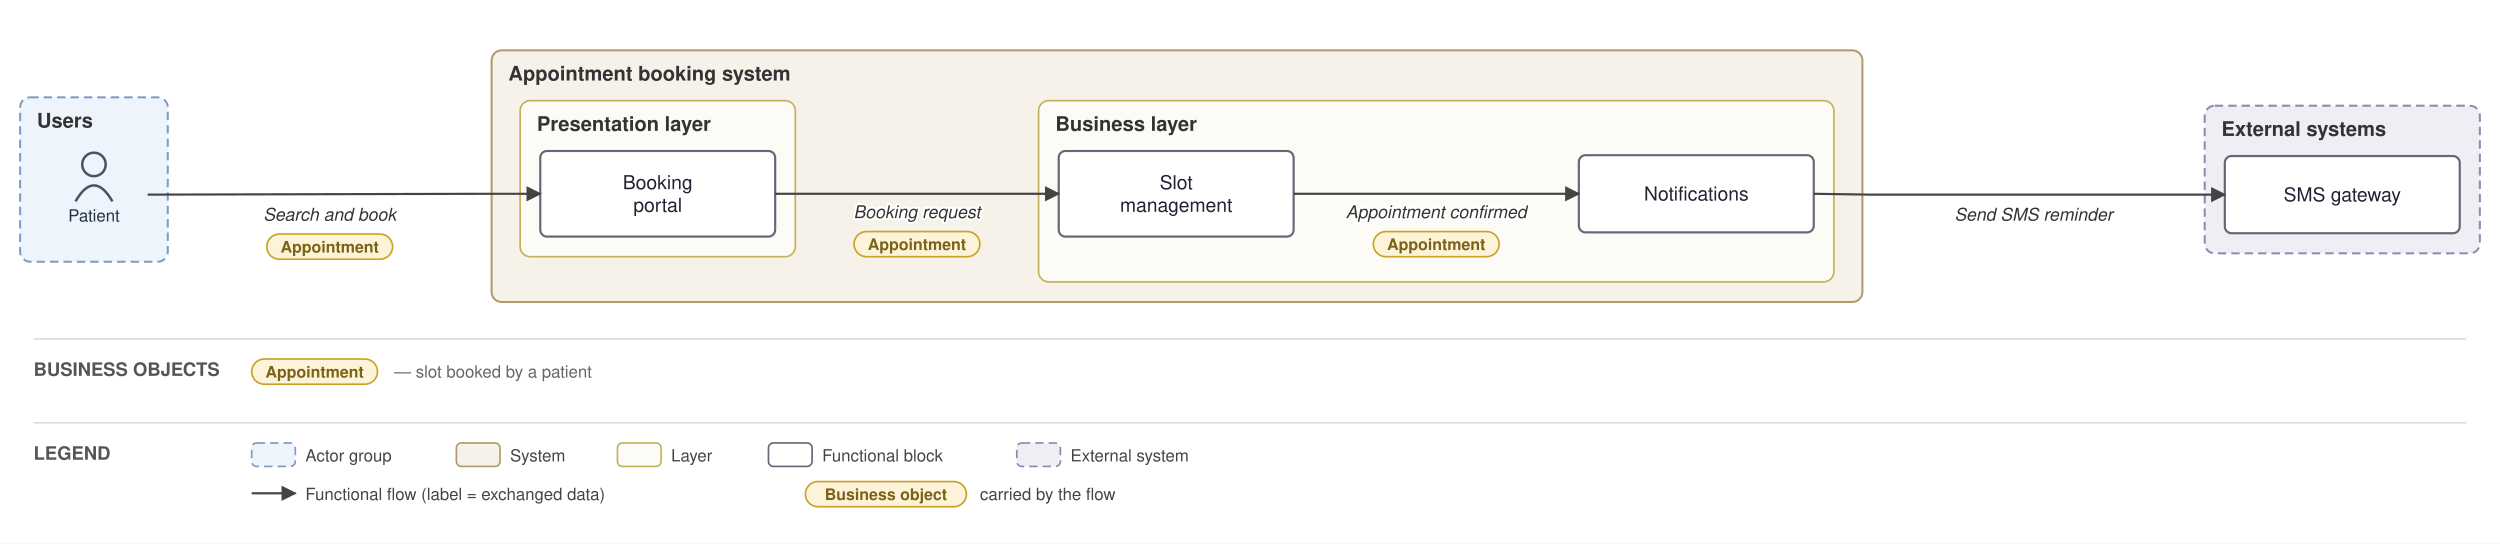
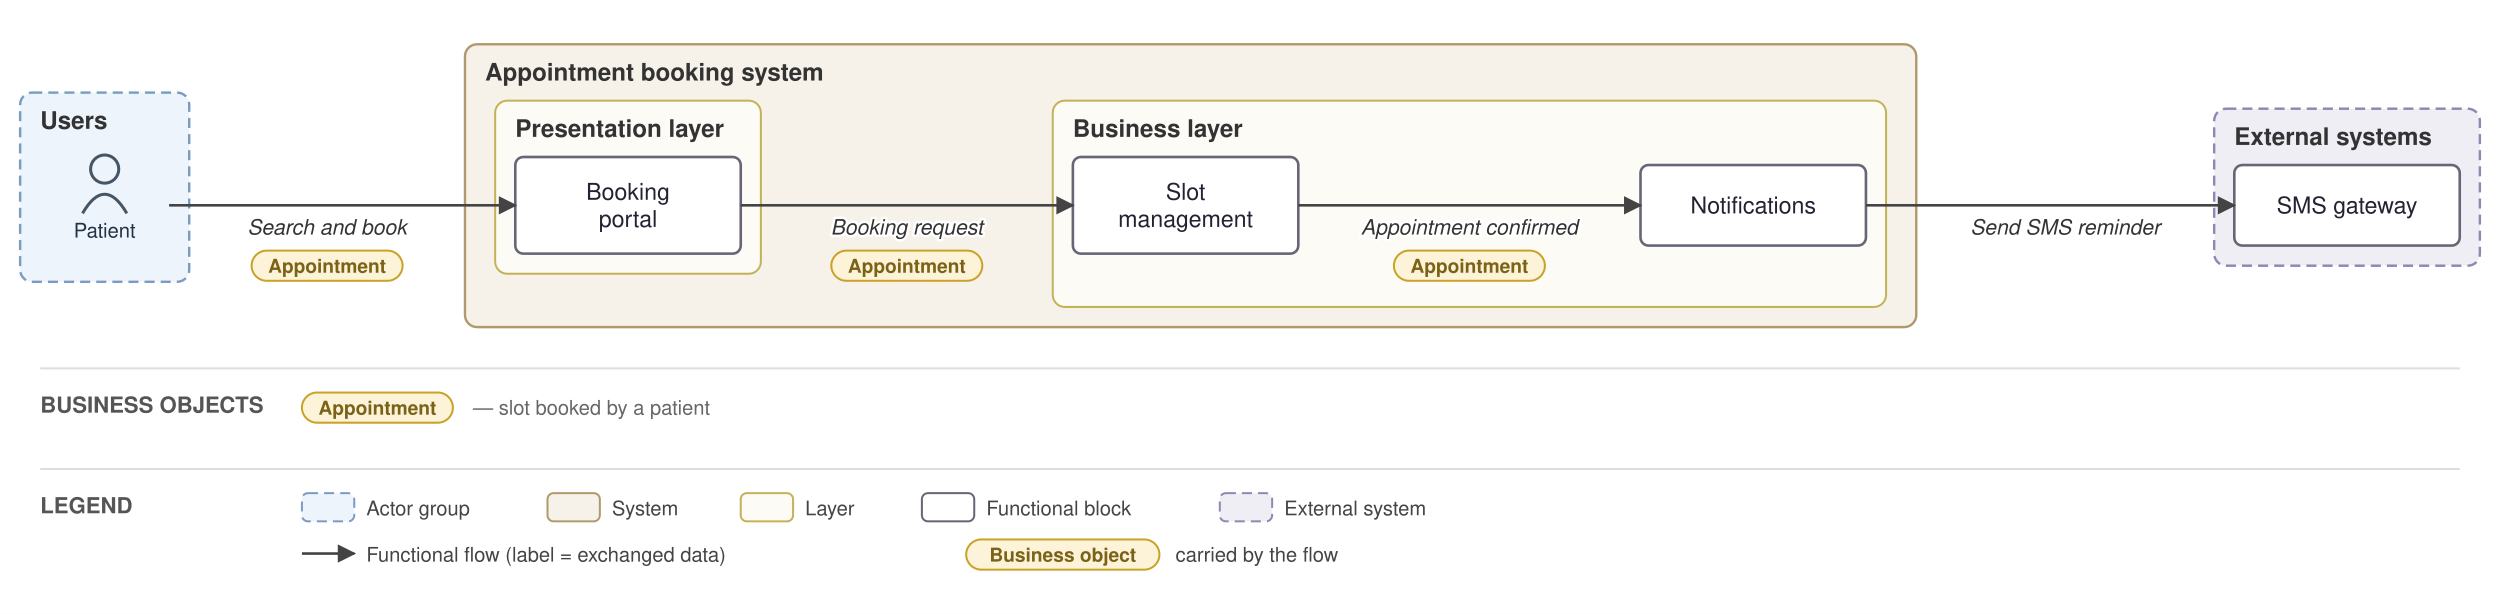
- <svg xmlns="http://www.w3.org/2000/svg" viewBox="0 0 1490 324" font-family="Helvetica,Arial,sans-serif">
+ <svg xmlns="http://www.w3.org/2000/svg" viewBox="0 0 1242 305" font-family="Helvetica,Arial,sans-serif">
  <defs>
    <marker id="arr" viewBox="0 0 10 10" refX="9" refY="5" markerWidth="7" markerHeight="7" orient="auto-start-reverse">
      <path d="M0,0 L10,5 L0,10 z" fill="#444444" />
    </marker>
  </defs>
-   <rect width="1490" height="324" fill="white" />
-   <rect x="12" y="58" width="88" height="98" rx="6" fill="#eef4fb" stroke="#7a9cc4" stroke-width="1.2" stroke-dasharray="5 3" />
-   <text x="22" y="76" font-size="12" font-weight="bold" fill="#333">Users</text>
-   <rect x="293" y="30" width="817" height="150" rx="6" fill="#f6f2ea" stroke="#b09a6d" stroke-width="1.2" />
-   <text x="303" y="48" font-size="12" font-weight="bold" fill="#333">Appointment booking system</text>
-   <rect x="310" y="60" width="164" height="93" rx="6" fill="#fdfbf6" stroke="#c4b258" stroke-width="1" />
-   <text x="320" y="78" font-size="12" font-weight="bold" fill="#333">Presentation layer</text>
-   <rect x="619" y="60" width="474" height="108" rx="6" fill="#fdfbf6" stroke="#c4b258" stroke-width="1" />
-   <text x="629" y="78" font-size="12" font-weight="bold" fill="#333">Business layer</text>
-   <rect x="1314" y="63" width="164" height="88" rx="6" fill="#f0eef5" stroke="#9187b3" stroke-width="1.2" stroke-dasharray="5 3" />
-   <text x="1324" y="81" font-size="12" font-weight="bold" fill="#333">External systems</text>
-   <circle cx="56" cy="98" r="7" fill="none" stroke="#445566" stroke-width="1.5" />
-   <path d="M 45 120 q 11 -19 22 0" fill="none" stroke="#445566" stroke-width="1.5" />
-   <text x="56" y="132" font-size="10" text-anchor="middle" fill="#223344">Patient</text>
-   <rect x="322" y="90" width="140" height="51" rx="4" fill="#ffffff" stroke="#666677" stroke-width="1.3" />
-   <text x="392" y="112.75" font-size="11.5" text-anchor="middle" fill="#222233">Booking</text>
-   <text x="392" y="126.25" font-size="11.5" text-anchor="middle" fill="#222233">portal</text>
-   <rect x="631" y="90" width="140" height="51" rx="4" fill="#ffffff" stroke="#666677" stroke-width="1.3" />
-   <text x="701" y="112.75" font-size="11.5" text-anchor="middle" fill="#222233">Slot</text>
-   <text x="701" y="126.25" font-size="11.5" text-anchor="middle" fill="#222233">management</text>
-   <rect x="941" y="92.5" width="140" height="46" rx="4" fill="#ffffff" stroke="#666677" stroke-width="1.3" />
-   <text x="1011" y="119.5" font-size="11.5" text-anchor="middle" fill="#222233">Notifications</text>
-   <rect x="1326" y="93" width="140" height="46" rx="4" fill="#ffffff" stroke="#666677" stroke-width="1.3" />
-   <text x="1396" y="120" font-size="11.5" text-anchor="middle" fill="#222233">SMS gateway</text>
-   <path d="M 88 116 L 288 115.5 L 322 115.5" fill="none" stroke="#444444" stroke-width="1.3" marker-end="url(#arr)" />
-   <text x="196.5" y="131.5" font-size="10.5" text-anchor="middle" fill="#333" font-style="italic" stroke="white" stroke-width="2.5" paint-order="stroke" stroke-linejoin="round">Search and book</text>
-   <rect x="159" y="139.5" width="75" height="15" rx="7.5" fill="#fdf3d8" stroke="#c9a227" stroke-width="1" />
-   <text x="196.5" y="150.5" font-size="9.5" text-anchor="middle" fill="#7a6216" font-weight="bold">Appointment</text>
-   <path d="M 462 115.5 L 631 115.5" fill="none" stroke="#444444" stroke-width="1.3" marker-end="url(#arr)" />
-   <text x="546.5" y="130" font-size="10.5" text-anchor="middle" fill="#333" font-style="italic" stroke="white" stroke-width="2.5" paint-order="stroke" stroke-linejoin="round">Booking request</text>
-   <rect x="509" y="138" width="75" height="15" rx="7.5" fill="#fdf3d8" stroke="#c9a227" stroke-width="1" />
-   <text x="546.5" y="149" font-size="9.5" text-anchor="middle" fill="#7a6216" font-weight="bold">Appointment</text>
-   <path d="M 771 115.5 L 941 115.5" fill="none" stroke="#444444" stroke-width="1.3" marker-end="url(#arr)" />
-   <text x="856" y="130" font-size="10.5" text-anchor="middle" fill="#333" font-style="italic" stroke="white" stroke-width="2.5" paint-order="stroke" stroke-linejoin="round">Appointment confirmed</text>
-   <rect x="818.5" y="138" width="75" height="15" rx="7.5" fill="#fdf3d8" stroke="#c9a227" stroke-width="1" />
-   <text x="856" y="149" font-size="9.5" text-anchor="middle" fill="#7a6216" font-weight="bold">Appointment</text>
-   <path d="M 1081 115.5 L 1115 116 L 1326 116" fill="none" stroke="#444444" stroke-width="1.3" marker-end="url(#arr)" />
-   <text x="1212" y="131.5" font-size="10.5" text-anchor="middle" fill="#333" font-style="italic" stroke="white" stroke-width="2.5" paint-order="stroke" stroke-linejoin="round">Send SMS reminder</text>
-   <line x1="20" y1="202" x2="1470" y2="202" stroke="#ddd" stroke-width="1" />
-   <text x="20" y="224" font-size="11" font-weight="bold" fill="#555">BUSINESS OBJECTS</text>
-   <rect x="150" y="214" width="75" height="15" rx="7.5" fill="#fdf3d8" stroke="#c9a227" />
-   <text x="187.5" y="225" font-size="9.5" text-anchor="middle" fill="#7a6216" font-weight="bold">Appointment</text>
-   <text x="235" y="225" font-size="10" fill="#666">— slot booked by a patient</text>
-   <line x1="20" y1="252" x2="1470" y2="252" stroke="#ddd" stroke-width="1" />
-   <text x="20" y="274" font-size="11" font-weight="bold" fill="#555">LEGEND</text>
-   <rect x="150" y="264" width="26" height="14" rx="3" fill="#eef4fb" stroke="#7a9cc4" stroke-dasharray="5 3" />
-   <text x="182" y="275" font-size="10" fill="#444">Actor group</text>
-   <rect x="272" y="264" width="26" height="14" rx="3" fill="#f6f2ea" stroke="#b09a6d" />
-   <text x="304" y="275" font-size="10" fill="#444">System</text>
-   <rect x="368" y="264" width="26" height="14" rx="3" fill="#fdfbf6" stroke="#c4b258" />
-   <text x="400" y="275" font-size="10" fill="#444">Layer</text>
-   <rect x="458" y="264" width="26" height="14" rx="3" fill="#ffffff" stroke="#666677" />
-   <text x="490" y="275" font-size="10" fill="#444">Functional block</text>
-   <rect x="606" y="264" width="26" height="14" rx="3" fill="#f0eef5" stroke="#9187b3" stroke-dasharray="5 3" />
-   <text x="638" y="275" font-size="10" fill="#444">External system</text>
-   <line x1="150" y1="294" x2="176" y2="294" stroke="#444444" stroke-width="1.3" marker-end="url(#arr)" />
-   <text x="182" y="298" font-size="10" fill="#444">Functional flow (label = exchanged data)</text>
-   <rect x="480" y="287" width="96" height="15" rx="7.5" fill="#fdf3d8" stroke="#c9a227" />
-   <text x="528" y="298" font-size="9.5" text-anchor="middle" fill="#7a6216" font-weight="bold">Business object</text>
-   <text x="584" y="298" font-size="10" fill="#444">carried by the flow</text>
+   <rect width="1242" height="305" fill="white" />
+   <rect x="10" y="46" width="84" height="94" rx="6" fill="#eef4fb" stroke="#7a9cc4" stroke-width="1.2" stroke-dasharray="5 3" />
+   <text x="20" y="64" font-size="12" font-weight="bold" fill="#333">Users</text>
+   <rect x="231" y="22" width="721" height="140.5" rx="6" fill="#f6f2ea" stroke="#b09a6d" stroke-width="1.2" />
+   <text x="241" y="40" font-size="12" font-weight="bold" fill="#333">Appointment booking system</text>
+   <rect x="246" y="50" width="132" height="86" rx="6" fill="#fdfbf6" stroke="#c4b258" stroke-width="1" />
+   <text x="256" y="68" font-size="12" font-weight="bold" fill="#333">Presentation layer</text>
+   <rect x="523" y="50" width="414" height="102.5" rx="6" fill="#fdfbf6" stroke="#c4b258" stroke-width="1" />
+   <text x="533" y="68" font-size="12" font-weight="bold" fill="#333">Business layer</text>
+   <rect x="1100" y="54" width="132" height="78" rx="6" fill="#f0eef5" stroke="#9187b3" stroke-width="1.2" stroke-dasharray="5 3" />
+   <text x="1110" y="72" font-size="12" font-weight="bold" fill="#333">External systems</text>
+   <circle cx="52" cy="84" r="7" fill="none" stroke="#445566" stroke-width="1.5" />
+   <path d="M 41 106 q 11 -19 22 0" fill="none" stroke="#445566" stroke-width="1.5" />
+   <text x="52" y="118" font-size="10" text-anchor="middle" fill="#223344">Patient</text>
+   <rect x="256" y="78" width="112" height="48" rx="4" fill="#ffffff" stroke="#666677" stroke-width="1.3" />
+   <text x="312" y="99.25" font-size="11.5" text-anchor="middle" fill="#222233">Booking</text>
+   <text x="312" y="112.75" font-size="11.5" text-anchor="middle" fill="#222233">portal</text>
+   <rect x="533" y="78" width="112" height="48" rx="4" fill="#ffffff" stroke="#666677" stroke-width="1.3" />
+   <text x="589" y="99.25" font-size="11.5" text-anchor="middle" fill="#222233">Slot</text>
+   <text x="589" y="112.75" font-size="11.5" text-anchor="middle" fill="#222233">management</text>
+   <rect x="815" y="82" width="112" height="40" rx="4" fill="#ffffff" stroke="#666677" stroke-width="1.3" />
+   <text x="871" y="106" font-size="11.5" text-anchor="middle" fill="#222233">Notifications</text>
+   <rect x="1110" y="82" width="112" height="40" rx="4" fill="#ffffff" stroke="#666677" stroke-width="1.3" />
+   <text x="1166" y="106" font-size="11.5" text-anchor="middle" fill="#222233">SMS gateway</text>
+   <path d="M 84 102 L 256 102" fill="none" stroke="#444444" stroke-width="1.3" marker-end="url(#arr)" />
+   <text x="162.5" y="116.5" font-size="10.5" text-anchor="middle" fill="#333" font-style="italic" stroke="white" stroke-width="2.5" paint-order="stroke" stroke-linejoin="round">Search and book</text>
+   <rect x="125" y="124.5" width="75" height="15" rx="7.5" fill="#fdf3d8" stroke="#c9a227" stroke-width="1" />
+   <text x="162.5" y="135.5" font-size="9.5" text-anchor="middle" fill="#7a6216" font-weight="bold">Appointment</text>
+   <path d="M 368 102 L 533 102" fill="none" stroke="#444444" stroke-width="1.3" marker-end="url(#arr)" />
+   <text x="450.5" y="116.5" font-size="10.5" text-anchor="middle" fill="#333" font-style="italic" stroke="white" stroke-width="2.5" paint-order="stroke" stroke-linejoin="round">Booking request</text>
+   <rect x="413" y="124.5" width="75" height="15" rx="7.5" fill="#fdf3d8" stroke="#c9a227" stroke-width="1" />
+   <text x="450.5" y="135.5" font-size="9.5" text-anchor="middle" fill="#7a6216" font-weight="bold">Appointment</text>
+   <path d="M 645 102 L 815 102" fill="none" stroke="#444444" stroke-width="1.3" marker-end="url(#arr)" />
+   <text x="730" y="116.5" font-size="10.5" text-anchor="middle" fill="#333" font-style="italic" stroke="white" stroke-width="2.5" paint-order="stroke" stroke-linejoin="round">Appointment confirmed</text>
+   <rect x="692.5" y="124.5" width="75" height="15" rx="7.5" fill="#fdf3d8" stroke="#c9a227" stroke-width="1" />
+   <text x="730" y="135.5" font-size="9.5" text-anchor="middle" fill="#7a6216" font-weight="bold">Appointment</text>
+   <path d="M 927 102 L 1110 102" fill="none" stroke="#444444" stroke-width="1.3" marker-end="url(#arr)" />
+   <text x="1026" y="116.5" font-size="10.5" text-anchor="middle" fill="#333" font-style="italic" stroke="white" stroke-width="2.5" paint-order="stroke" stroke-linejoin="round">Send SMS reminder</text>
+   <line x1="20" y1="183" x2="1222" y2="183" stroke="#ddd" stroke-width="1" />
+   <text x="20" y="205" font-size="11" font-weight="bold" fill="#555">BUSINESS OBJECTS</text>
+   <rect x="150" y="195" width="75" height="15" rx="7.5" fill="#fdf3d8" stroke="#c9a227" />
+   <text x="187.5" y="206" font-size="9.5" text-anchor="middle" fill="#7a6216" font-weight="bold">Appointment</text>
+   <text x="235" y="206" font-size="10" fill="#666">— slot booked by a patient</text>
+   <line x1="20" y1="233" x2="1222" y2="233" stroke="#ddd" stroke-width="1" />
+   <text x="20" y="255" font-size="11" font-weight="bold" fill="#555">LEGEND</text>
+   <rect x="150" y="245" width="26" height="14" rx="3" fill="#eef4fb" stroke="#7a9cc4" stroke-dasharray="5 3" />
+   <text x="182" y="256" font-size="10" fill="#444">Actor group</text>
+   <rect x="272" y="245" width="26" height="14" rx="3" fill="#f6f2ea" stroke="#b09a6d" />
+   <text x="304" y="256" font-size="10" fill="#444">System</text>
+   <rect x="368" y="245" width="26" height="14" rx="3" fill="#fdfbf6" stroke="#c4b258" />
+   <text x="400" y="256" font-size="10" fill="#444">Layer</text>
+   <rect x="458" y="245" width="26" height="14" rx="3" fill="#ffffff" stroke="#666677" />
+   <text x="490" y="256" font-size="10" fill="#444">Functional block</text>
+   <rect x="606" y="245" width="26" height="14" rx="3" fill="#f0eef5" stroke="#9187b3" stroke-dasharray="5 3" />
+   <text x="638" y="256" font-size="10" fill="#444">External system</text>
+   <line x1="150" y1="275" x2="176" y2="275" stroke="#444444" stroke-width="1.3" marker-end="url(#arr)" />
+   <text x="182" y="279" font-size="10" fill="#444">Functional flow (label = exchanged data)</text>
+   <rect x="480" y="268" width="96" height="15" rx="7.5" fill="#fdf3d8" stroke="#c9a227" />
+   <text x="528" y="279" font-size="9.5" text-anchor="middle" fill="#7a6216" font-weight="bold">Business object</text>
+   <text x="584" y="279" font-size="10" fill="#444">carried by the flow</text>
</svg>
